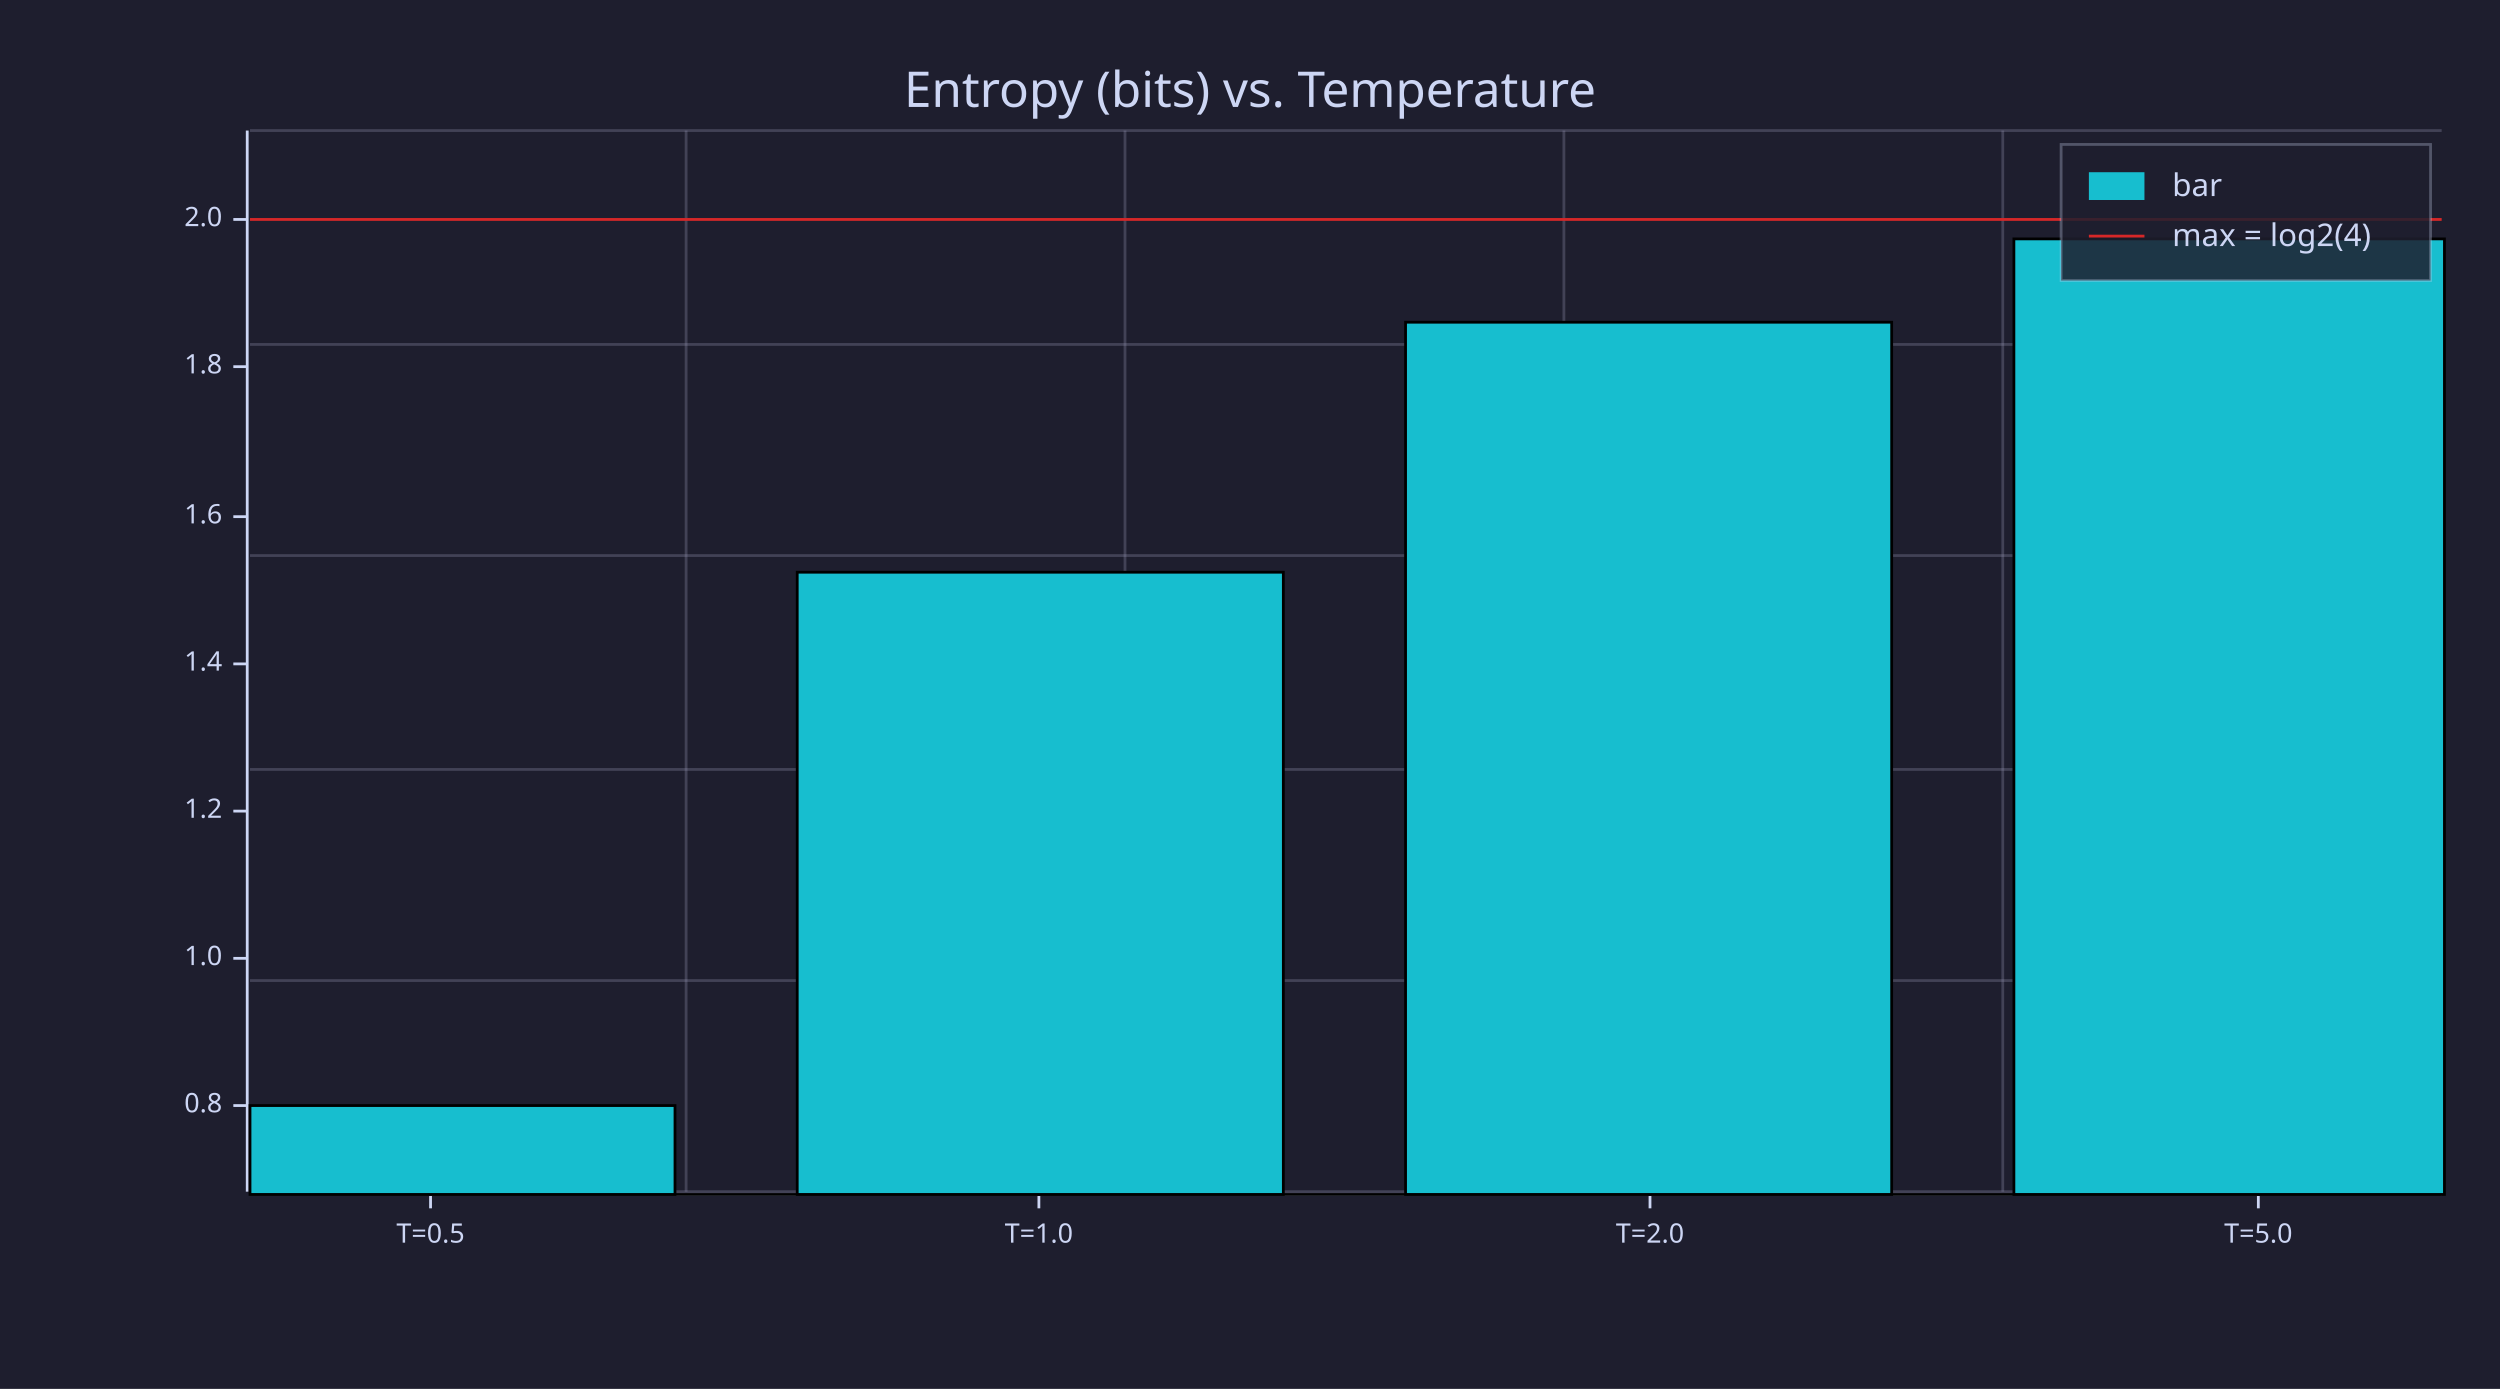
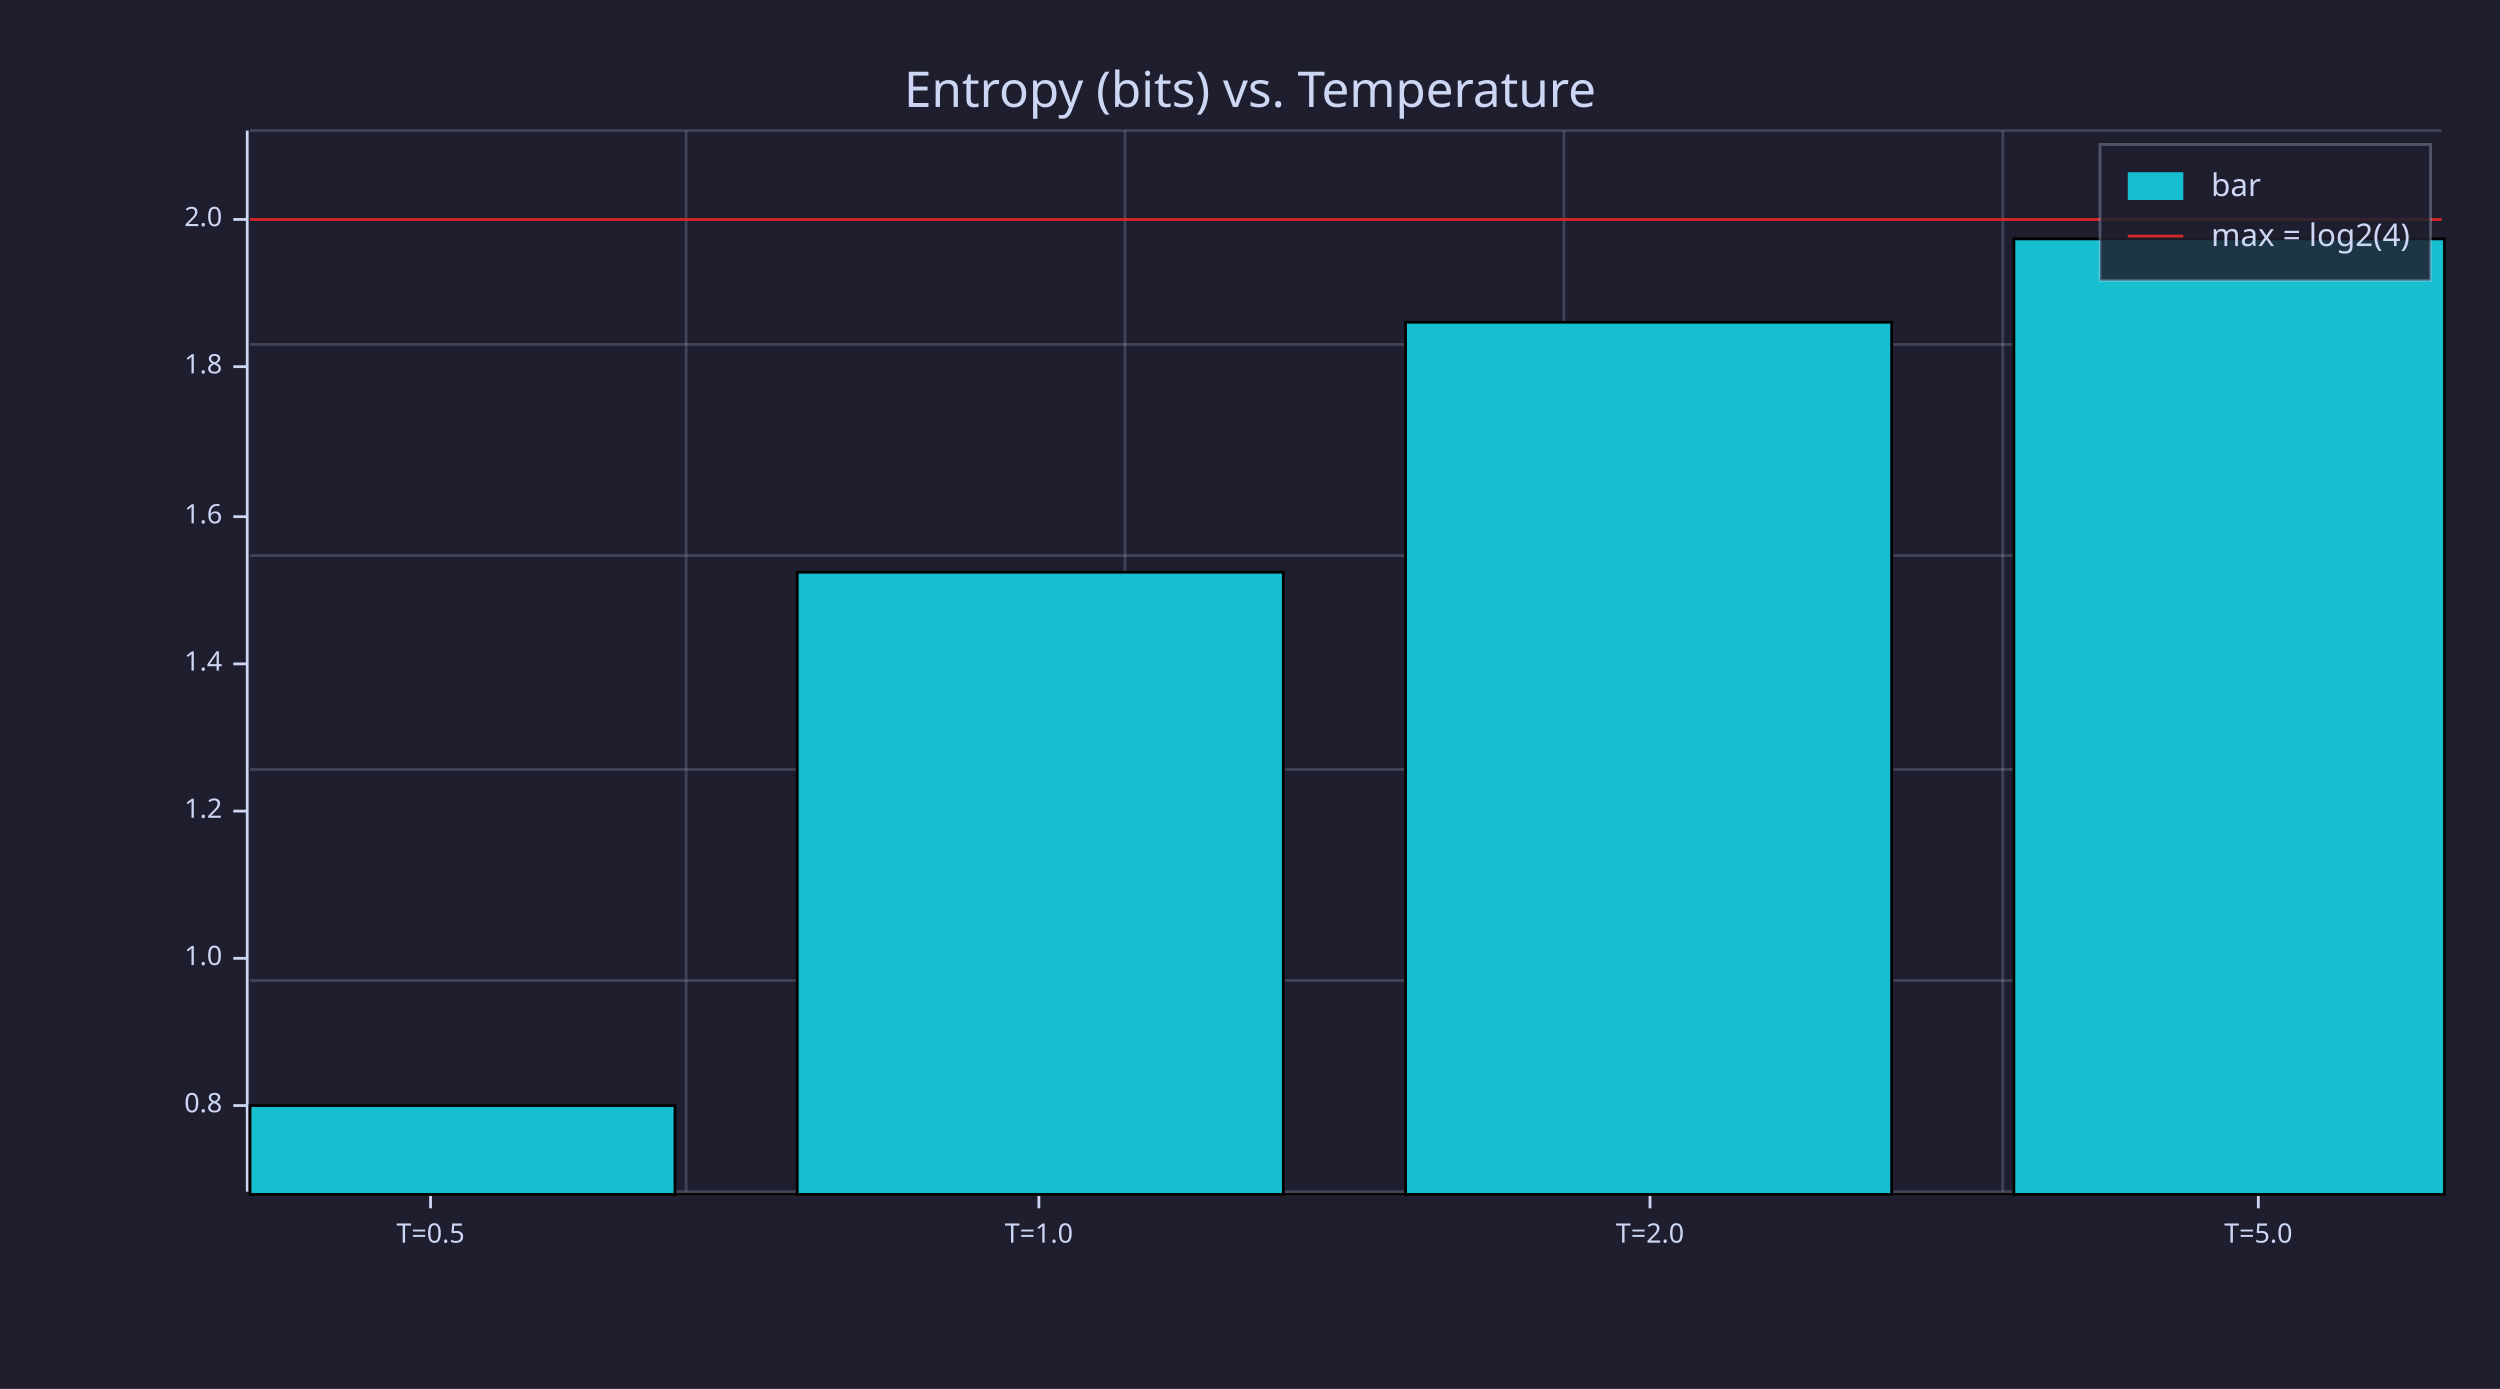
<svg xmlns="http://www.w3.org/2000/svg" width="900" height="500" viewBox="0 0 900 500">
  <rect x="0" y="0" width="900" height="500" opacity="1" fill="#1E1E2E" stroke="none" />
  <text x="450" y="25" dy="0.76em" text-anchor="middle" font-family="sans-serif" font-size="17.742" opacity="1" fill="#CDD6F4">
Entropy (bits) vs. Temperature
</text>
  <text x="20" y="238" dy="0.76em" text-anchor="middle" font-family="sans-serif" font-size="11.29" opacity="1" fill="#CDD6F4" transform="rotate(270, 20, 238)">

</text>
  <text x="485" y="480" dy="-0.5ex" text-anchor="middle" font-family="sans-serif" font-size="11.29" opacity="1" fill="#CDD6F4">

</text>
  <polyline fill="none" opacity="1" stroke="#CDD6F4" stroke-width="1" points="89,47 89,429 " />
  <text x="80" y="398" dy="0.5ex" text-anchor="end" font-family="sans-serif" font-size="9.677" opacity="1" fill="#CDD6F4">
0.8
</text>
  <polyline fill="none" opacity="1" stroke="#CDD6F4" stroke-width="1" points="84,398 89,398 " />
  <text x="80" y="345" dy="0.5ex" text-anchor="end" font-family="sans-serif" font-size="9.677" opacity="1" fill="#CDD6F4">
1.0
</text>
  <polyline fill="none" opacity="1" stroke="#CDD6F4" stroke-width="1" points="84,345 89,345 " />
  <text x="80" y="292" dy="0.5ex" text-anchor="end" font-family="sans-serif" font-size="9.677" opacity="1" fill="#CDD6F4">
1.2
</text>
  <polyline fill="none" opacity="1" stroke="#CDD6F4" stroke-width="1" points="84,292 89,292 " />
  <text x="80" y="239" dy="0.5ex" text-anchor="end" font-family="sans-serif" font-size="9.677" opacity="1" fill="#CDD6F4">
1.4
</text>
  <polyline fill="none" opacity="1" stroke="#CDD6F4" stroke-width="1" points="84,239 89,239 " />
  <text x="80" y="186" dy="0.5ex" text-anchor="end" font-family="sans-serif" font-size="9.677" opacity="1" fill="#CDD6F4">
1.6
</text>
  <polyline fill="none" opacity="1" stroke="#CDD6F4" stroke-width="1" points="84,186 89,186 " />
  <text x="80" y="132" dy="0.5ex" text-anchor="end" font-family="sans-serif" font-size="9.677" opacity="1" fill="#CDD6F4">
1.8
</text>
  <polyline fill="none" opacity="1" stroke="#CDD6F4" stroke-width="1" points="84,132 89,132 " />
  <text x="80" y="79" dy="0.5ex" text-anchor="end" font-family="sans-serif" font-size="9.677" opacity="1" fill="#CDD6F4">
2.0
</text>
  <polyline fill="none" opacity="1" stroke="#CDD6F4" stroke-width="1" points="84,79 89,79 " />
  <polyline fill="none" opacity="1" stroke="#CDD6F4" stroke-width="1" points="90,430 879,430 " />
  <text x="155" y="440" dy="0.76em" text-anchor="middle" font-family="sans-serif" font-size="9.677" opacity="1" fill="#CDD6F4">
T=0.5
</text>
  <polyline fill="none" opacity="1" stroke="#CDD6F4" stroke-width="1" points="155,430 155,435 " />
  <text x="374" y="440" dy="0.76em" text-anchor="middle" font-family="sans-serif" font-size="9.677" opacity="1" fill="#CDD6F4">
T=1.0
</text>
  <polyline fill="none" opacity="1" stroke="#CDD6F4" stroke-width="1" points="374,430 374,435 " />
  <text x="594" y="440" dy="0.76em" text-anchor="middle" font-family="sans-serif" font-size="9.677" opacity="1" fill="#CDD6F4">
T=2.0
</text>
  <polyline fill="none" opacity="1" stroke="#CDD6F4" stroke-width="1" points="594,430 594,435 " />
  <text x="813" y="440" dy="0.76em" text-anchor="middle" font-family="sans-serif" font-size="9.677" opacity="1" fill="#CDD6F4">
T=5.0
</text>
  <polyline fill="none" opacity="1" stroke="#CDD6F4" stroke-width="1" points="813,430 813,435 " />
  <polyline fill="none" opacity="0.3" stroke="#9696B4" stroke-width="1" points="90,429 879,429 " />
  <polyline fill="none" opacity="0.3" stroke="#9696B4" stroke-width="1" points="90,353 879,353 " />
  <polyline fill="none" opacity="0.3" stroke="#9696B4" stroke-width="1" points="90,277 879,277 " />
  <polyline fill="none" opacity="0.3" stroke="#9696B4" stroke-width="1" points="90,200 879,200 " />
  <polyline fill="none" opacity="0.3" stroke="#9696B4" stroke-width="1" points="90,124 879,124 " />
  <polyline fill="none" opacity="0.3" stroke="#9696B4" stroke-width="1" points="90,47 879,47 " />
  <polyline fill="none" opacity="0.3" stroke="#9696B4" stroke-width="1" points="247,429 247,47 " />
  <polyline fill="none" opacity="0.3" stroke="#9696B4" stroke-width="1" points="405,429 405,47 " />
  <polyline fill="none" opacity="0.3" stroke="#9696B4" stroke-width="1" points="563,429 563,47 " />
  <polyline fill="none" opacity="0.3" stroke="#9696B4" stroke-width="1" points="721,429 721,47 " />
  <polyline fill="none" opacity="1" stroke="#000000" stroke-width="1" points="90,430 879,430 " />
  <rect x="90" y="398" width="153" height="32" opacity="1" fill="#17BECF" stroke="none" />
  <rect x="287" y="206" width="175" height="224" opacity="1" fill="#17BECF" stroke="none" />
  <rect x="506" y="116" width="175" height="314" opacity="1" fill="#17BECF" stroke="none" />
  <rect x="725" y="86" width="155" height="344" opacity="1" fill="#17BECF" stroke="none" />
  <rect x="90" y="398" width="153" height="32" opacity="1" fill="none" stroke="#000000" />
  <rect x="287" y="206" width="175" height="224" opacity="1" fill="none" stroke="#000000" />
  <rect x="506" y="116" width="175" height="314" opacity="1" fill="none" stroke="#000000" />
  <rect x="725" y="86" width="155" height="344" opacity="1" fill="none" stroke="#000000" />
  <polyline fill="none" opacity="1" stroke="#D62728" stroke-width="1" points="90,79 879,79 " />
-   <rect x="742" y="52" width="133" height="49" opacity="0.85" fill="#1E1E2E" stroke="none" />
-   <rect x="742" y="52" width="133" height="49" opacity="0.3" fill="none" stroke="#CDD6F4" />
-   <text x="782" y="62" dy="0.76em" text-anchor="start" font-family="sans-serif" font-size="11.29" opacity="1" fill="#CDD6F4">
+   <rect x="756" y="52" width="119" height="49" opacity="0.85" fill="#1E1E2E" stroke="none" />
+   <rect x="756" y="52" width="119" height="49" opacity="0.3" fill="none" stroke="#CDD6F4" />
+   <text x="796" y="62" dy="0.76em" text-anchor="start" font-family="sans-serif" font-size="11.29" opacity="1" fill="#CDD6F4">
bar
</text>
-   <text x="782" y="80" dy="0.76em" text-anchor="start" font-family="sans-serif" font-size="11.29" opacity="1" fill="#CDD6F4">
+   <text x="796" y="80" dy="0.76em" text-anchor="start" font-family="sans-serif" font-size="11.29" opacity="1" fill="#CDD6F4">
max = log2(4)
</text>
-   <rect x="752" y="62" width="20" height="10" opacity="1" fill="#17BECF" stroke="none" />
-   <polyline fill="none" opacity="1" stroke="#D62728" stroke-width="1" points="752,85 772,85 " />
+   <rect x="766" y="62" width="20" height="10" opacity="1" fill="#17BECF" stroke="none" />
+   <polyline fill="none" opacity="1" stroke="#D62728" stroke-width="1" points="766,85 786,85 " />
</svg>
